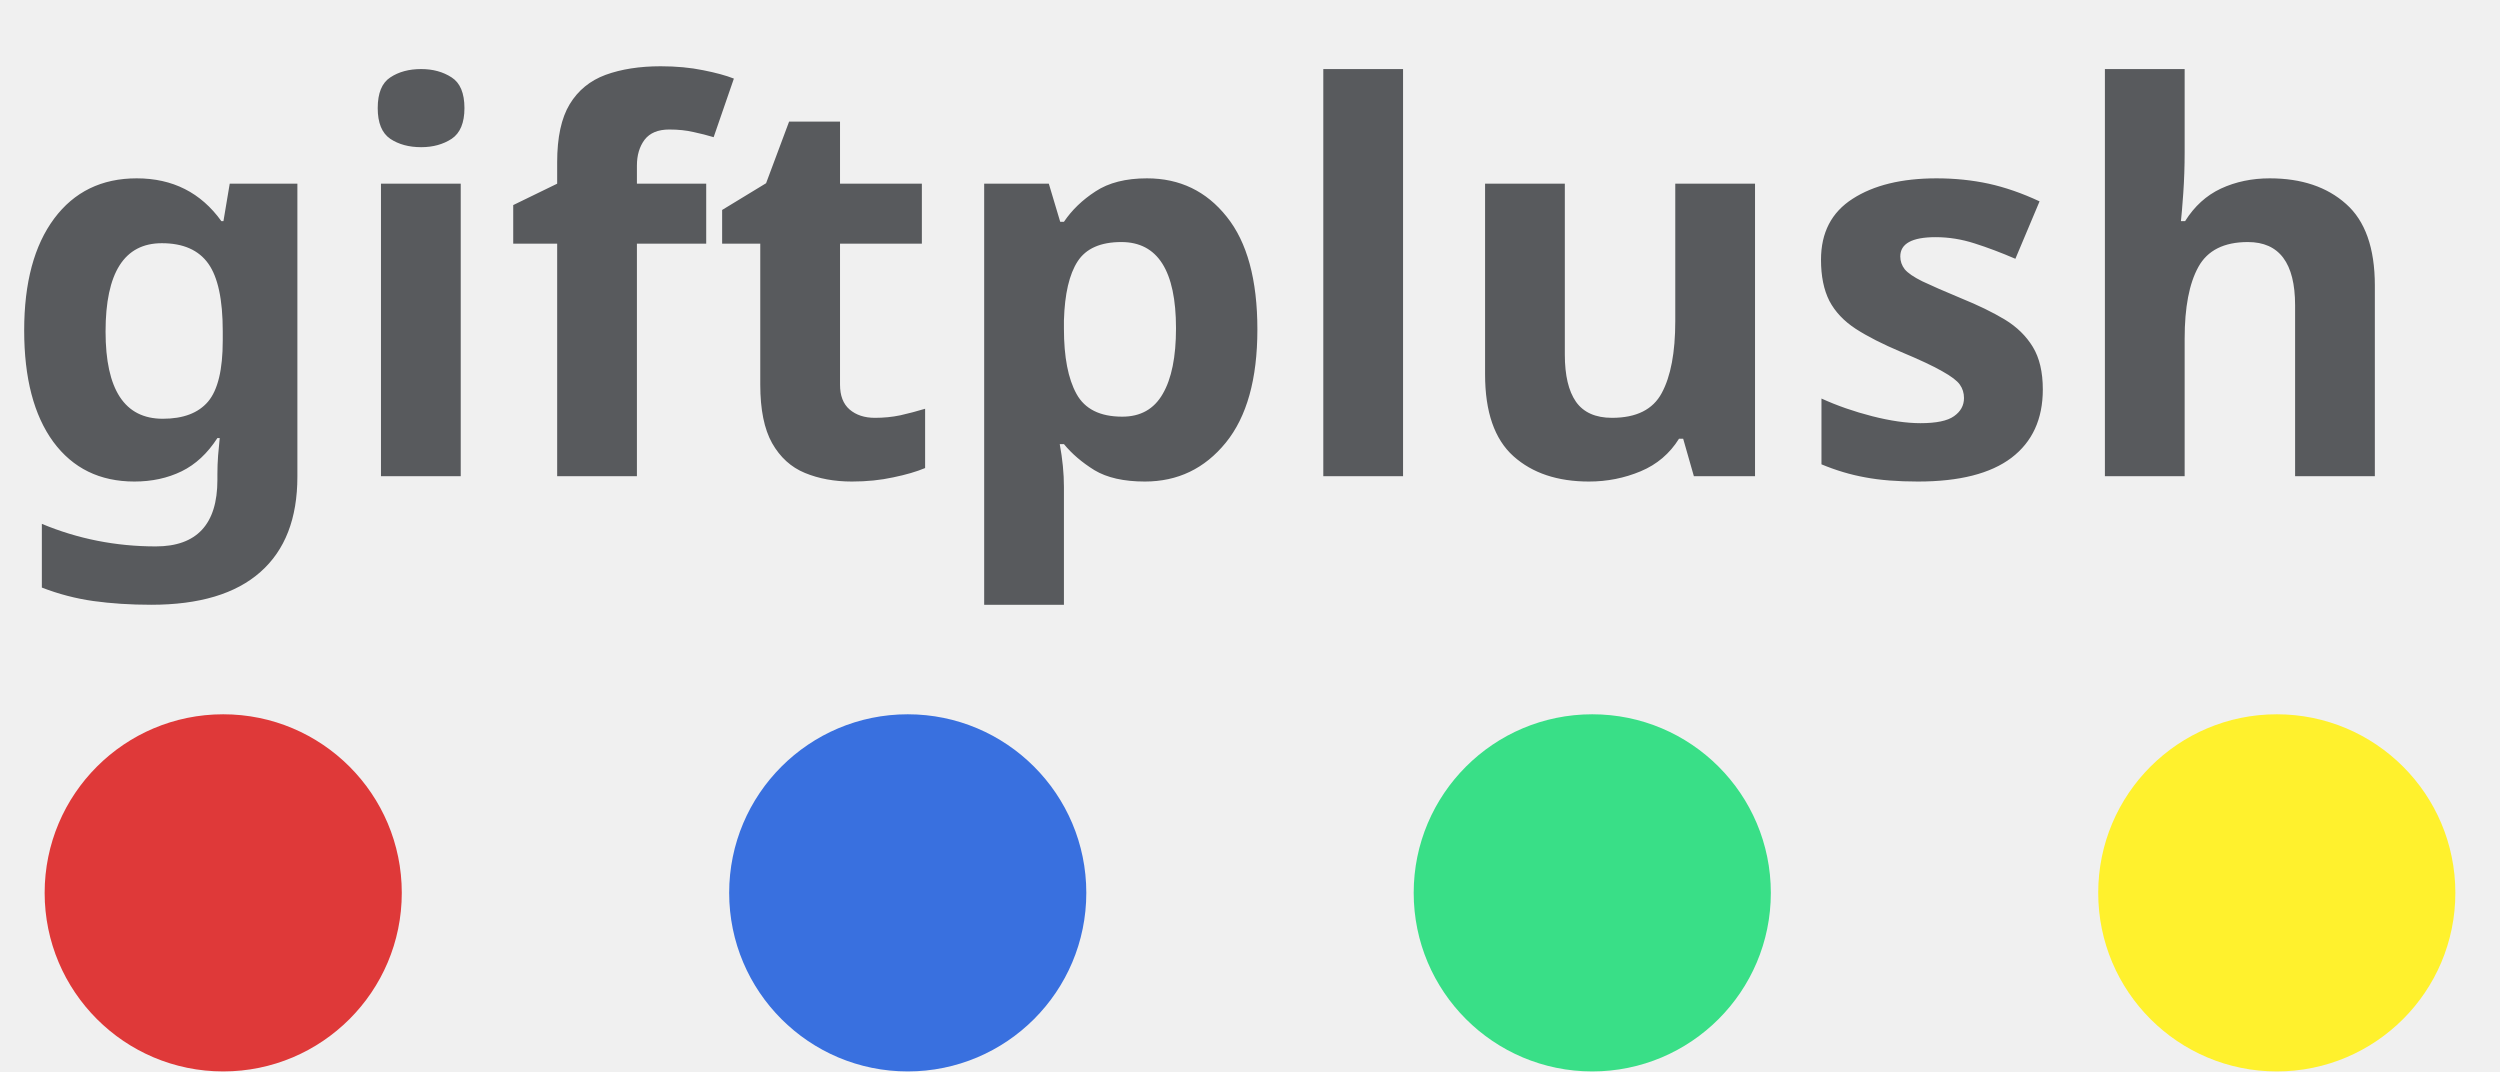
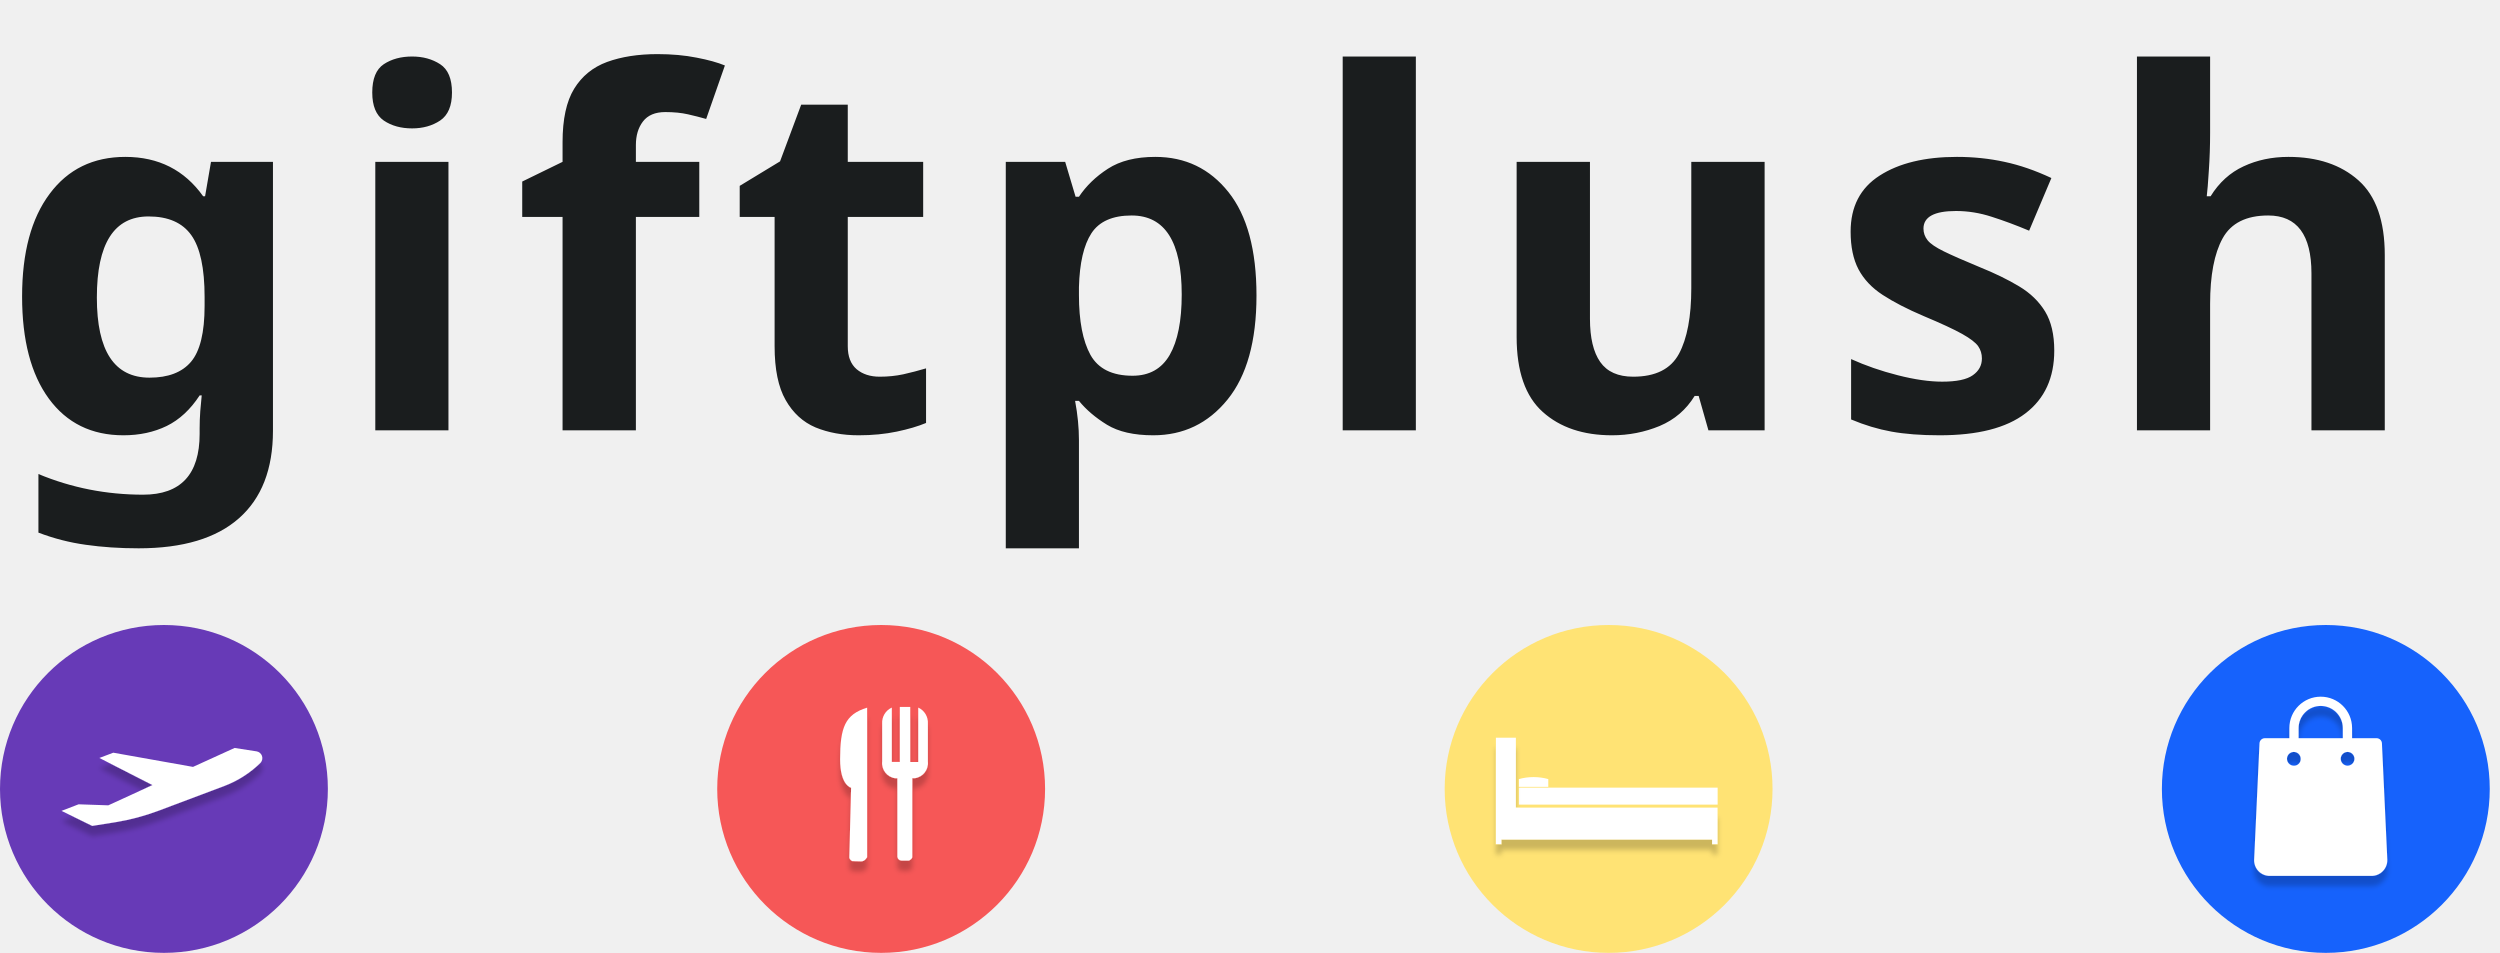
- <svg xmlns="http://www.w3.org/2000/svg" viewBox="1900 407 168 72">
+ <svg xmlns="http://www.w3.org/2000/svg" id="logo-giftplush" viewBox="612 391 244 93">
  <defs>
    <style>
      .cls-1 {
-         fill: #df3939;
+         fill: #1a1d1e;
+         font-size: 48px;
+         font-family: Comfortaa-Bold, Comfortaa;
+         font-weight: 700;
+         letter-spacing: 0.052em;
      }

      .cls-2 {
-         fill: #3970df;
+         fill: #673ab7;
      }

      .cls-3 {
-         fill: #39df87;
+         fill: #f65757;
      }

      .cls-4 {
-         fill: #fff12d;
+         fill: #ffe374;
      }

      .cls-5 {
-         fill: #585a5d;
-         font-size: 36px;
-         font-family: Comfortaa-Bold, Comfortaa;
-         font-weight: 700;
+         fill: #1662fc;
+       }
+ 
+       .cls-6, .cls-7 {
+         fill: #fff;
+       }
+ 
+       .cls-7 {
+         fill-rule: evenodd;
+       }
+ 
+       .cls-8 {
+         filter: url(#Path_14);
+       }
+ 
+       .cls-9 {
+         filter: url(#Path_16);
+       }
+ 
+       .cls-10 {
+         filter: url(#Path_12);
+       }
+ 
+       .cls-11 {
+         filter: url(#Path_11);
+       }
+ 
+       .cls-12 {
+         filter: url(#Path_10);
      }
    </style>
+     <filter id="Path_10" x="693.25" y="460.066" width="4.134" height="16.756" filterUnits="userSpaceOnUse">
+       <feOffset dy="1" input="SourceAlpha" />
+       <feGaussianBlur stdDeviation="0.25" result="blur" />
+       <feFlood flood-opacity="0.2" />
+       <feComposite operator="in" in2="blur" />
+       <feComposite in="SourceGraphic" />
+     </filter>
+     <filter id="Path_11" x="697.349" y="460" width="5.965" height="16.741" filterUnits="userSpaceOnUse">
+       <feOffset dy="1" input="SourceAlpha" />
+       <feGaussianBlur stdDeviation="0.25" result="blur-2" />
+       <feFlood flood-opacity="0.2" />
+       <feComposite operator="in" in2="blur-2" />
+       <feComposite in="SourceGraphic" />
+     </filter>
+     <filter id="Path_12" x="617.25" y="464" width="21.099" height="9.35" filterUnits="userSpaceOnUse">
+       <feOffset dy="1" input="SourceAlpha" />
+       <feGaussianBlur stdDeviation="0.25" result="blur-3" />
+       <feFlood flood-opacity="0.2" />
+       <feComposite operator="in" in2="blur-3" />
+       <feComposite in="SourceGraphic" />
+     </filter>
+     <filter id="Path_16" x="831.25" y="459" width="14.503" height="19.242" filterUnits="userSpaceOnUse">
+       <feOffset dy="1" input="SourceAlpha" />
+       <feGaussianBlur stdDeviation="0.25" result="blur-4" />
+       <feFlood flood-opacity="0.2" />
+       <feComposite operator="in" in2="blur-4" />
+       <feComposite in="SourceGraphic" />
+     </filter>
+     <filter id="Path_14" x="757.25" y="463" width="23.138" height="12.14" filterUnits="userSpaceOnUse">
+       <feOffset dy="1" input="SourceAlpha" />
+       <feGaussianBlur stdDeviation="0.25" result="blur-5" />
+       <feFlood flood-opacity="0.2" />
+       <feComposite operator="in" in2="blur-5" />
+       <feComposite in="SourceGraphic" />
+     </filter>
  </defs>
-   <g id="Group_3" data-name="Group 3" transform="translate(1367 -180)">
-     <g id="Group_2" data-name="Group 2" transform="translate(5 203)">
-       <circle id="Ellipse_8" data-name="Ellipse 8" class="cls-1" cx="12" cy="12" r="12" transform="translate(531 432)" />
-       <circle id="Ellipse_7" data-name="Ellipse 7" class="cls-2" cx="12" cy="12" r="12" transform="translate(577 432)" />
-       <circle id="Ellipse_6" data-name="Ellipse 6" class="cls-3" cx="12" cy="12" r="12" transform="translate(623 432)" />
-       <circle id="Ellipse_5" data-name="Ellipse 5" class="cls-4" cx="12" cy="12" r="12" transform="translate(669 432)" />
+   <text id="giftplush" class="cls-1" transform="translate(612 433)">
+     <tspan x="0" y="0">giftplush</tspan>
+   </text>
+   <circle id="Ellipse_1" data-name="Ellipse 1" class="cls-2" cx="16" cy="16" r="16" transform="translate(612 452)" />
+   <circle id="Ellipse_2" data-name="Ellipse 2" class="cls-3" cx="16" cy="16" r="16" transform="translate(682 452)" />
+   <circle id="Ellipse_3" data-name="Ellipse 3" class="cls-4" cx="16" cy="16" r="16" transform="translate(753 452)" />
+   <circle id="Ellipse_4" data-name="Ellipse 4" class="cls-5" cx="16" cy="16" r="16" transform="translate(823 452)" />
+   <g id="noun_900669_cc" transform="translate(660.862 437.897)">
+     <g class="cls-12" transform="matrix(1, 0, 0, 1, -660.86, -437.9)">
+       <path id="Path_10-2" data-name="Path 10" class="cls-6" d="M35.772,22.359V36.95s-.209.415-.579.415-.9-.032-.9-.032-.264-.16-.264-.351.177-6.806.177-6.806-1.073-.217-1.073-2.774C33.138,24.315,33.595,23.019,35.772,22.359Z" transform="translate(660.86 437.71)" />
    </g>
-     <text id="giftplush" class="cls-5" transform="translate(533 619)">
-       <tspan x="0" y="0">giftplush</tspan>
-     </text>
+     <g class="cls-11" transform="matrix(1, 0, 0, 1, -660.86, -437.9)">
+       <path id="Path_11-2" data-name="Path 11" class="cls-6" d="M52.578,22.162v5.309H51.8V22.1H50.779v5.368H50V22.162a1.607,1.607,0,0,0-.943,1.568v3.7a1.482,1.482,0,0,0,1.264,1.629h.218v7.678a.425.425,0,0,0,.413.362h.733S52,36.93,52,36.748V29.054h.254a1.483,1.483,0,0,0,1.265-1.629V23.731A1.608,1.608,0,0,0,52.578,22.162Z" transform="translate(649.04 437.9)" />
+     </g>
+   </g>
+   <g id="noun_547306_cc" transform="translate(604.6 422.5)">
+     <g id="Group_13" data-name="Group 13" transform="translate(13.4 41.5)">
+       <g class="cls-10" transform="matrix(1, 0, 0, 1, -618, -464)">
+         <path id="Path_12-2" data-name="Path 12" class="cls-6" d="M32.451,41.834,30.295,41.5l-4.057,1.849-7.78-1.386-1.361.514,5.186,2.645L17.97,47.1l-2.9-.1-1.669.642,3,1.464,2.259-.359a21.945,21.945,0,0,0,4.236-1.13L29.319,45.2a10.206,10.206,0,0,0,3.518-2.259A.671.671,0,0,0,32.451,41.834Z" transform="translate(604.6 422.5)" />
+       </g>
+     </g>
+   </g>
+   <g id="noun_1091260_cc" transform="translate(826.503 454.746)">
+     <g class="cls-9" transform="matrix(1, 0, 0, 1, -826.5, -454.75)">
+       <path id="Path_16-2" data-name="Path 16" class="cls-6" d="M40.175,24.577a.523.523,0,0,0-.525-.525H37.26v-.991a3.061,3.061,0,1,0-6.122,0v.991H28.747a.523.523,0,0,0-.525.525L27.7,35.917a1.525,1.525,0,0,0,1.545,1.574h9.912A1.543,1.543,0,0,0,40.7,35.917Zm-8.134-1.516a2.157,2.157,0,1,1,4.315,0v.991H32.042Zm-.466,3.673a.671.671,0,1,1,.671-.671A.643.643,0,0,1,31.575,26.734Zm5.247,0a.671.671,0,1,1,.671-.671A.678.678,0,0,1,36.823,26.734Z" transform="translate(804.3 439)" />
+     </g>
+   </g>
+   <g id="noun_1250103_cc" transform="translate(768.338 496.964)">
+     <g id="Group_14" data-name="Group 14" transform="translate(-10.338 -33.964)">
+       <path id="Path_13" data-name="Path 13" class="cls-7" d="M.1.217H19.5V1.874H.1Z" transform="translate(2.142 4.657)" />
+       <g class="cls-8" transform="matrix(1, 0, 0, 1, -758, -463)">
+         <path id="Path_14-2" data-name="Path 14" class="cls-7" d="M1.949,0H0V10.39H.535V9.942H21.1v.448h.535V6.823H1.949V0Z" transform="translate(758 463)" />
+       </g>
+       <path id="Path_15" data-name="Path 15" class="cls-7" d="M.1.366a5.383,5.383,0,0,1,2.871,0v.762H.1V.366Z" transform="translate(2.142 3.672)" />
+     </g>
  </g>
</svg>
